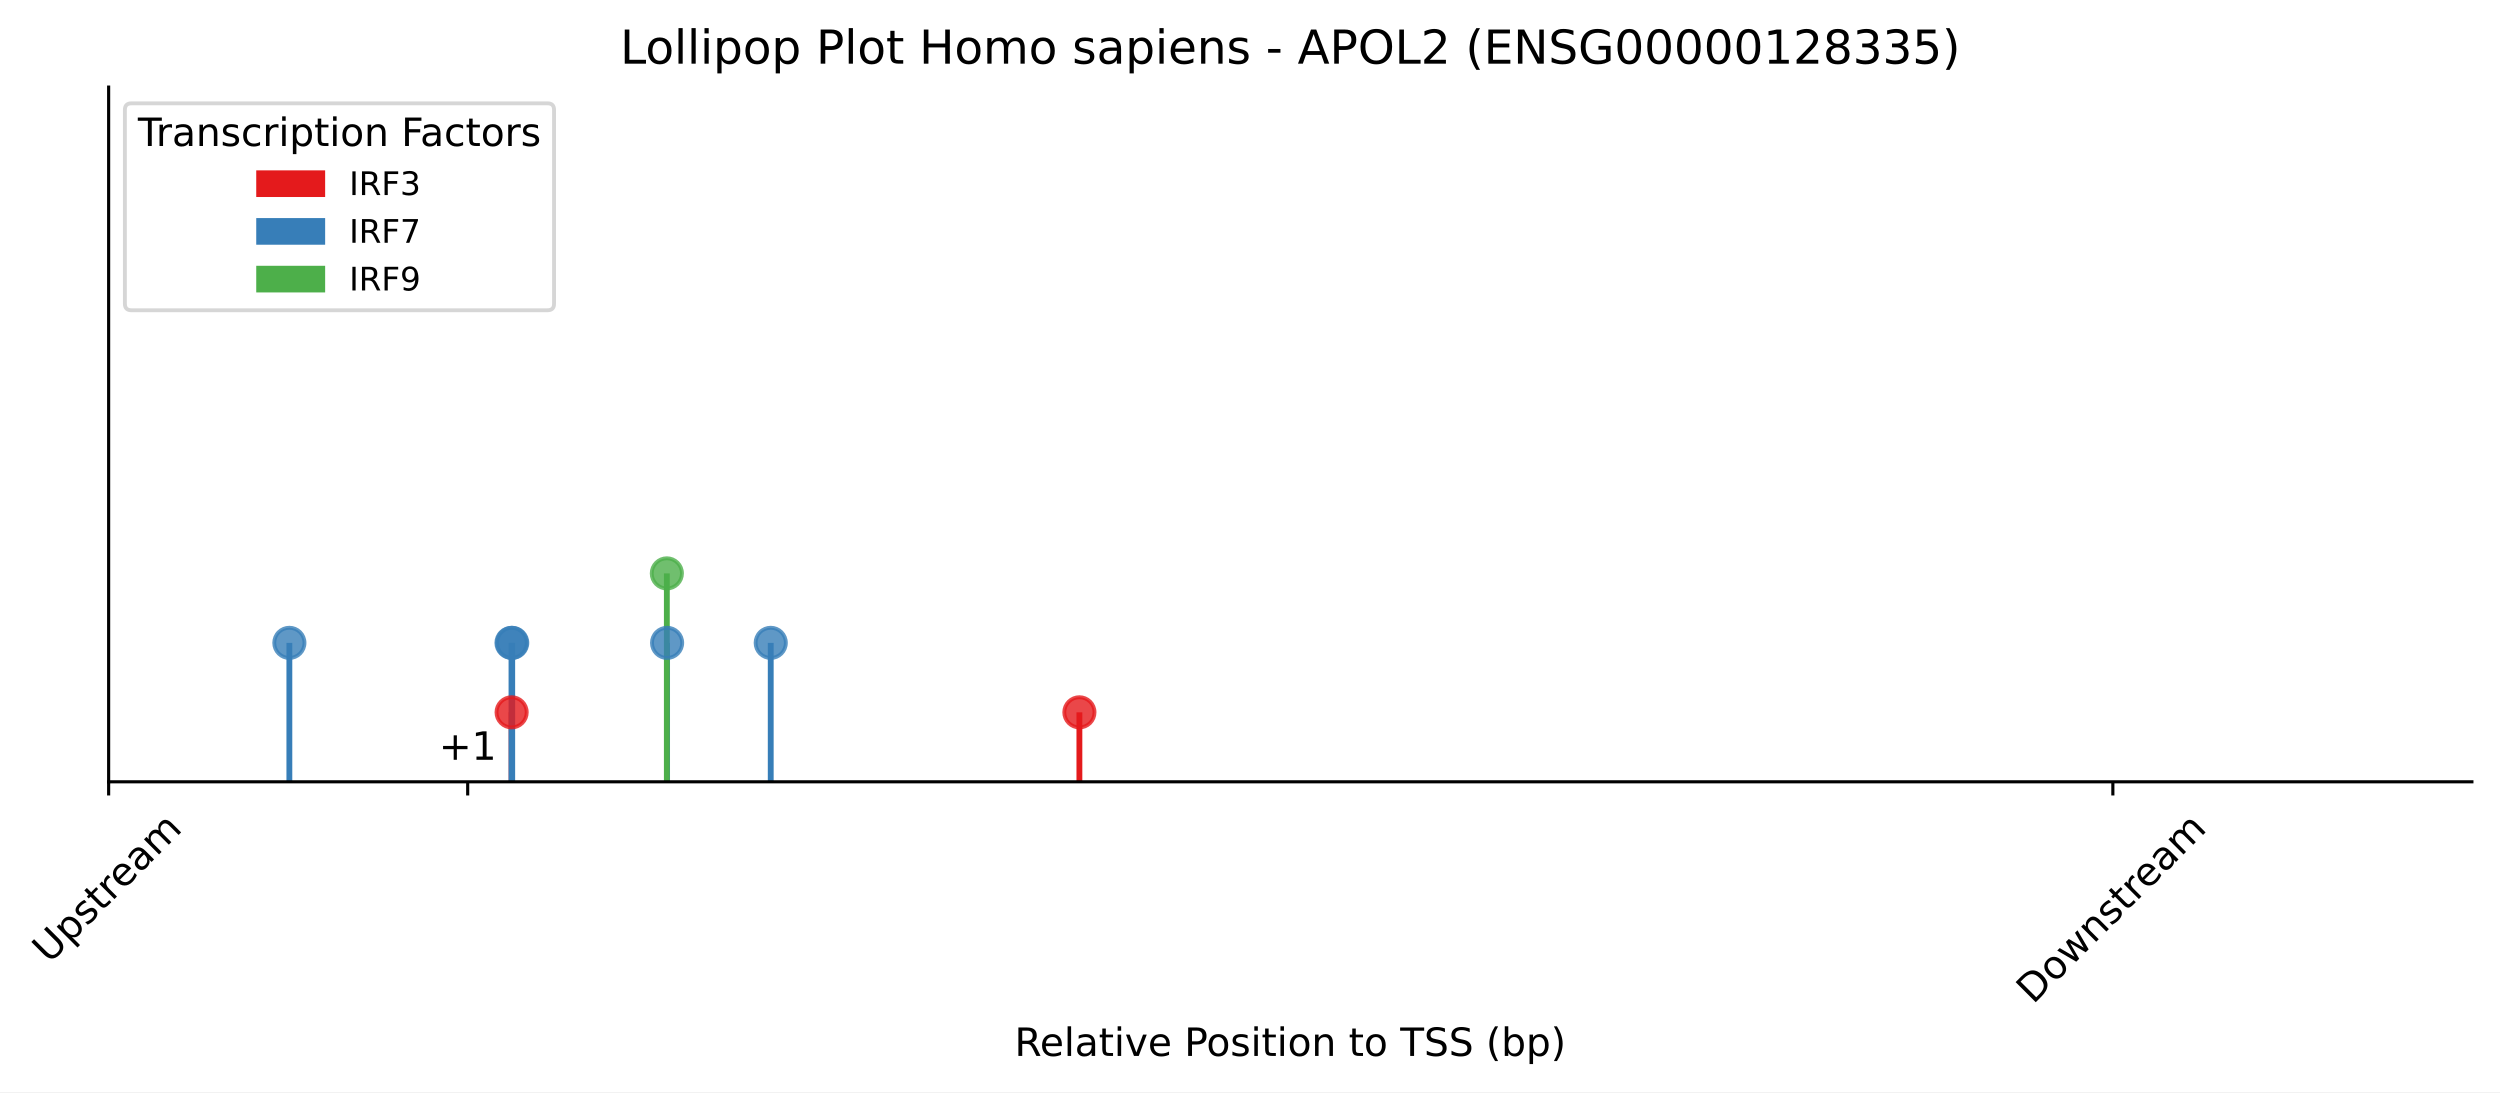
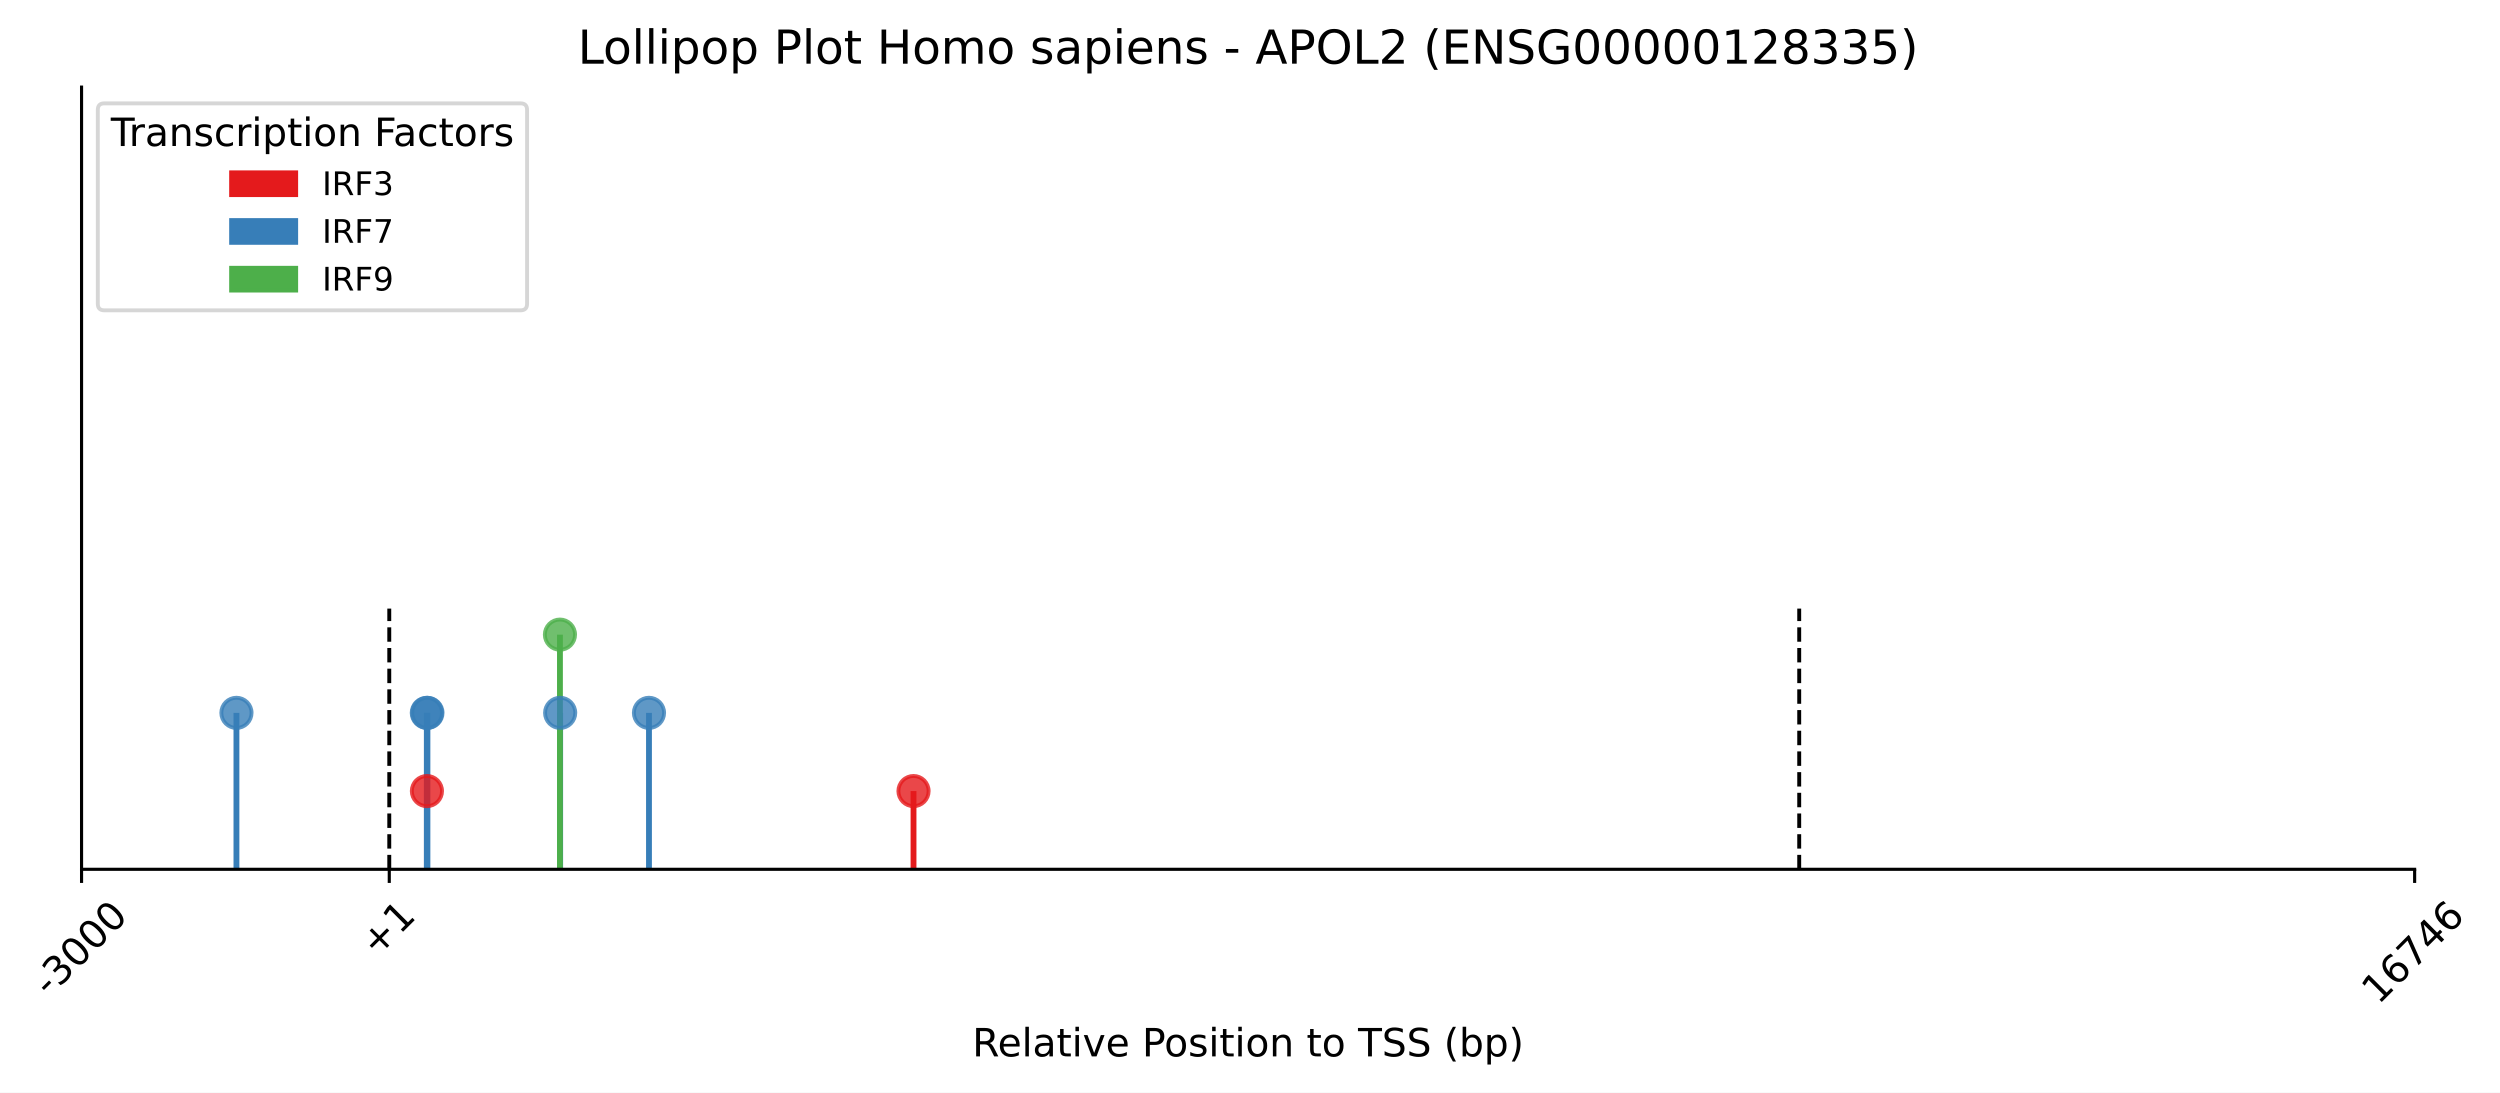
- <svg xmlns="http://www.w3.org/2000/svg" xmlns:xlink="http://www.w3.org/1999/xlink" width="640.663pt" height="279.88pt" viewBox="0 0 640.663 279.88" version="1.1">
+ <svg xmlns="http://www.w3.org/2000/svg" xmlns:xlink="http://www.w3.org/1999/xlink" width="640.511pt" height="279.934pt" viewBox="0 0 640.511 279.934" version="1.1">
  <defs>
    <style type="text/css">*{stroke-linejoin: round; stroke-linecap: butt}</style>
  </defs>
  <g id="figure_1">
    <g id="patch_1">
-       <path d="M 0 279.88  L 640.663 279.88  L 640.663 0  L 0 0  z " style="fill: #ffffff" />
+       <path d="M -0 279.934  L 640.511 279.934  L 640.511 0  L -0 0  z " style="fill: #ffffff" />
    </g>
    <g id="axes_1">
      <g id="patch_2">
-         <path d="M 27.841 200.348  L 633.463 200.348  L 633.463 22.318  L 27.841 22.318  z " style="fill: #ffffff" />
+         <path d="M 20.895 222.718  L 618.641 222.718  L 618.641 22.318  L 20.895 22.318  z " style="fill: #ffffff" />
      </g>
      <g id="matplotlib.axis_1">
        <g id="xtick_1">
          <g id="line2d_1">
            <defs>
-               <path id="m25a8a52f3d" d="M 0 0  L 0 3.5  " style="stroke: #000000; stroke-width: 0.8" />
+               <path id="me99ca465fa" d="M 0 0  L 0 3.5  " style="stroke: #000000; stroke-width: 0.8" />
            </defs>
            <g>
-               <use xlink:href="#m25a8a52f3d" x="27.841" y="200.348" style="stroke: #000000; stroke-width: 0.8" />
+               <use xlink:href="#me99ca465fa" x="20.895" y="222.718" style="stroke: #000000; stroke-width: 0.8" />
            </g>
          </g>
          <g id="text_1">
-             <g transform="translate(12.57291 247.1605) rotate(-45) scale(0.1 -0.1)">
+             <g transform="translate(12.57291 255.6374) rotate(-45) scale(0.1 -0.1)">
              <defs>
-                 <path id="DejaVuSans-55" d="M 556 4666  L 1191 4666  L 1191 1831  Q 1191 1081 1462 751  Q 1734 422 2344 422  Q 2950 422 3222 751  Q 3494 1081 3494 1831  L 3494 4666  L 4128 4666  L 4128 1753  Q 4128 841 3676 375  Q 3225 -91 2344 -91  Q 1459 -91 1007 375  Q 556 841 556 1753  L 556 4666  z " transform="scale(0.015625)" />
-                 <path id="DejaVuSans-70" d="M 1159 525  L 1159 -1331  L 581 -1331  L 581 3500  L 1159 3500  L 1159 2969  Q 1341 3281 1617 3432  Q 1894 3584 2278 3584  Q 2916 3584 3314 3078  Q 3713 2572 3713 1747  Q 3713 922 3314 415  Q 2916 -91 2278 -91  Q 1894 -91 1617 61  Q 1341 213 1159 525  z M 3116 1747  Q 3116 2381 2855 2742  Q 2594 3103 2138 3103  Q 1681 3103 1420 2742  Q 1159 2381 1159 1747  Q 1159 1113 1420 752  Q 1681 391 2138 391  Q 2594 391 2855 752  Q 3116 1113 3116 1747  z " transform="scale(0.015625)" />
-                 <path id="DejaVuSans-73" d="M 2834 3397  L 2834 2853  Q 2591 2978 2328 3040  Q 2066 3103 1784 3103  Q 1356 3103 1142 2972  Q 928 2841 928 2578  Q 928 2378 1081 2264  Q 1234 2150 1697 2047  L 1894 2003  Q 2506 1872 2764 1633  Q 3022 1394 3022 966  Q 3022 478 2636 193  Q 2250 -91 1575 -91  Q 1294 -91 989 -36  Q 684 19 347 128  L 347 722  Q 666 556 975 473  Q 1284 391 1588 391  Q 1994 391 2212 530  Q 2431 669 2431 922  Q 2431 1156 2273 1281  Q 2116 1406 1581 1522  L 1381 1569  Q 847 1681 609 1914  Q 372 2147 372 2553  Q 372 3047 722 3315  Q 1072 3584 1716 3584  Q 2034 3584 2315 3537  Q 2597 3491 2834 3397  z " transform="scale(0.015625)" />
-                 <path id="DejaVuSans-74" d="M 1172 4494  L 1172 3500  L 2356 3500  L 2356 3053  L 1172 3053  L 1172 1153  Q 1172 725 1289 603  Q 1406 481 1766 481  L 2356 481  L 2356 0  L 1766 0  Q 1100 0 847 248  Q 594 497 594 1153  L 594 3053  L 172 3053  L 172 3500  L 594 3500  L 594 4494  L 1172 4494  z " transform="scale(0.015625)" />
-                 <path id="DejaVuSans-72" d="M 2631 2963  Q 2534 3019 2420 3045  Q 2306 3072 2169 3072  Q 1681 3072 1420 2755  Q 1159 2438 1159 1844  L 1159 0  L 581 0  L 581 3500  L 1159 3500  L 1159 2956  Q 1341 3275 1631 3429  Q 1922 3584 2338 3584  Q 2397 3584 2469 3576  Q 2541 3569 2628 3553  L 2631 2963  z " transform="scale(0.015625)" />
-                 <path id="DejaVuSans-65" d="M 3597 1894  L 3597 1613  L 953 1613  Q 991 1019 1311 708  Q 1631 397 2203 397  Q 2534 397 2845 478  Q 3156 559 3463 722  L 3463 178  Q 3153 47 2828 -22  Q 2503 -91 2169 -91  Q 1331 -91 842 396  Q 353 884 353 1716  Q 353 2575 817 3079  Q 1281 3584 2069 3584  Q 2775 3584 3186 3129  Q 3597 2675 3597 1894  z M 3022 2063  Q 3016 2534 2758 2815  Q 2500 3097 2075 3097  Q 1594 3097 1305 2825  Q 1016 2553 972 2059  L 3022 2063  z " transform="scale(0.015625)" />
-                 <path id="DejaVuSans-61" d="M 2194 1759  Q 1497 1759 1228 1600  Q 959 1441 959 1056  Q 959 750 1161 570  Q 1363 391 1709 391  Q 2188 391 2477 730  Q 2766 1069 2766 1631  L 2766 1759  L 2194 1759  z M 3341 1997  L 3341 0  L 2766 0  L 2766 531  Q 2569 213 2275 61  Q 1981 -91 1556 -91  Q 1019 -91 701 211  Q 384 513 384 1019  Q 384 1609 779 1909  Q 1175 2209 1959 2209  L 2766 2209  L 2766 2266  Q 2766 2663 2505 2880  Q 2244 3097 1772 3097  Q 1472 3097 1187 3025  Q 903 2953 641 2809  L 641 3341  Q 956 3463 1253 3523  Q 1550 3584 1831 3584  Q 2591 3584 2966 3190  Q 3341 2797 3341 1997  z " transform="scale(0.015625)" />
-                 <path id="DejaVuSans-6d" d="M 3328 2828  Q 3544 3216 3844 3400  Q 4144 3584 4550 3584  Q 5097 3584 5394 3201  Q 5691 2819 5691 2113  L 5691 0  L 5113 0  L 5113 2094  Q 5113 2597 4934 2840  Q 4756 3084 4391 3084  Q 3944 3084 3684 2787  Q 3425 2491 3425 1978  L 3425 0  L 2847 0  L 2847 2094  Q 2847 2600 2669 2842  Q 2491 3084 2119 3084  Q 1678 3084 1418 2786  Q 1159 2488 1159 1978  L 1159 0  L 581 0  L 581 3500  L 1159 3500  L 1159 2956  Q 1356 3278 1631 3431  Q 1906 3584 2284 3584  Q 2666 3584 2933 3390  Q 3200 3197 3328 2828  z " transform="scale(0.015625)" />
+                 <path id="DejaVuSans-2d" d="M 313 2009  L 1997 2009  L 1997 1497  L 313 1497  L 313 2009  z " transform="scale(0.015625)" />
+                 <path id="DejaVuSans-33" d="M 2597 2516  Q 3050 2419 3304 2112  Q 3559 1806 3559 1356  Q 3559 666 3084 287  Q 2609 -91 1734 -91  Q 1441 -91 1130 -33  Q 819 25 488 141  L 488 750  Q 750 597 1062 519  Q 1375 441 1716 441  Q 2309 441 2620 675  Q 2931 909 2931 1356  Q 2931 1769 2642 2001  Q 2353 2234 1838 2234  L 1294 2234  L 1294 2753  L 1863 2753  Q 2328 2753 2575 2939  Q 2822 3125 2822 3475  Q 2822 3834 2567 4026  Q 2313 4219 1838 4219  Q 1578 4219 1281 4162  Q 984 4106 628 3988  L 628 4550  Q 988 4650 1302 4700  Q 1616 4750 1894 4750  Q 2613 4750 3031 4423  Q 3450 4097 3450 3541  Q 3450 3153 3228 2886  Q 3006 2619 2597 2516  z " transform="scale(0.015625)" />
+                 <path id="DejaVuSans-30" d="M 2034 4250  Q 1547 4250 1301 3770  Q 1056 3291 1056 2328  Q 1056 1369 1301 889  Q 1547 409 2034 409  Q 2525 409 2770 889  Q 3016 1369 3016 2328  Q 3016 3291 2770 3770  Q 2525 4250 2034 4250  z M 2034 4750  Q 2819 4750 3233 4129  Q 3647 3509 3647 2328  Q 3647 1150 3233 529  Q 2819 -91 2034 -91  Q 1250 -91 836 529  Q 422 1150 422 2328  Q 422 3509 836 4129  Q 1250 4750 2034 4750  z " transform="scale(0.015625)" />
              </defs>
-               <use xlink:href="#DejaVuSans-55" />
-               <use xlink:href="#DejaVuSans-70" x="73.193" />
-               <use xlink:href="#DejaVuSans-73" x="136.67" />
-               <use xlink:href="#DejaVuSans-74" x="188.77" />
-               <use xlink:href="#DejaVuSans-72" x="227.979" />
-               <use xlink:href="#DejaVuSans-65" x="266.842" />
-               <use xlink:href="#DejaVuSans-61" x="328.365" />
-               <use xlink:href="#DejaVuSans-6d" x="389.645" />
+               <use xlink:href="#DejaVuSans-2d" />
+               <use xlink:href="#DejaVuSans-33" x="36.084" />
+               <use xlink:href="#DejaVuSans-30" x="99.707" />
+               <use xlink:href="#DejaVuSans-30" x="163.33" />
+               <use xlink:href="#DejaVuSans-30" x="226.953" />
            </g>
          </g>
        </g>
        <g id="xtick_2">
          <g id="line2d_2">
            <g>
-               <use xlink:href="#m25a8a52f3d" x="119.853" y="200.348" style="stroke: #000000; stroke-width: 0.8" />
+               <use xlink:href="#me99ca465fa" x="99.733" y="222.718" style="stroke: #000000; stroke-width: 0.8" />
+             </g>
+           </g>
+           <g id="text_2">
+             <g transform="translate(96.47179 245.5147) rotate(-45) scale(0.1 -0.1)">
+               <defs>
+                 <path id="DejaVuSans-2b" d="M 2944 4013  L 2944 2272  L 4684 2272  L 4684 1741  L 2944 1741  L 2944 0  L 2419 0  L 2419 1741  L 678 1741  L 678 2272  L 2419 2272  L 2419 4013  L 2944 4013  z " transform="scale(0.015625)" />
+                 <path id="DejaVuSans-31" d="M 794 531  L 1825 531  L 1825 4091  L 703 3866  L 703 4441  L 1819 4666  L 2450 4666  L 2450 531  L 3481 531  L 3481 0  L 794 0  L 794 531  z " transform="scale(0.015625)" />
+               </defs>
+               <use xlink:href="#DejaVuSans-2b" />
+               <use xlink:href="#DejaVuSans-31" x="83.789" />
            </g>
          </g>
        </g>
        <g id="xtick_3">
          <g id="line2d_3">
            <g>
-               <use xlink:href="#m25a8a52f3d" x="541.451" y="200.348" style="stroke: #000000; stroke-width: 0.8" />
-             </g>
-           </g>
-           <g id="text_2">
-             <g transform="translate(520.9971 257.5318) rotate(-45) scale(0.1 -0.1)">
+               <use xlink:href="#me99ca465fa" x="618.641" y="222.718" style="stroke: #000000; stroke-width: 0.8" />
+             </g>
+           </g>
+           <g id="text_3">
+             <g transform="translate(609.3452 257.5853) rotate(-45) scale(0.1 -0.1)">
              <defs>
-                 <path id="DejaVuSans-44" d="M 1259 4147  L 1259 519  L 2022 519  Q 2988 519 3436 956  Q 3884 1394 3884 2338  Q 3884 3275 3436 3711  Q 2988 4147 2022 4147  L 1259 4147  z M 628 4666  L 1925 4666  Q 3281 4666 3915 4102  Q 4550 3538 4550 2338  Q 4550 1131 3912 565  Q 3275 0 1925 0  L 628 0  L 628 4666  z " transform="scale(0.015625)" />
-                 <path id="DejaVuSans-6f" d="M 1959 3097  Q 1497 3097 1228 2736  Q 959 2375 959 1747  Q 959 1119 1226 758  Q 1494 397 1959 397  Q 2419 397 2687 759  Q 2956 1122 2956 1747  Q 2956 2369 2687 2733  Q 2419 3097 1959 3097  z M 1959 3584  Q 2709 3584 3137 3096  Q 3566 2609 3566 1747  Q 3566 888 3137 398  Q 2709 -91 1959 -91  Q 1206 -91 779 398  Q 353 888 353 1747  Q 353 2609 779 3096  Q 1206 3584 1959 3584  z " transform="scale(0.015625)" />
-                 <path id="DejaVuSans-77" d="M 269 3500  L 844 3500  L 1563 769  L 2278 3500  L 2956 3500  L 3675 769  L 4391 3500  L 4966 3500  L 4050 0  L 3372 0  L 2619 2869  L 1863 0  L 1184 0  L 269 3500  z " transform="scale(0.015625)" />
-                 <path id="DejaVuSans-6e" d="M 3513 2113  L 3513 0  L 2938 0  L 2938 2094  Q 2938 2591 2744 2837  Q 2550 3084 2163 3084  Q 1697 3084 1428 2787  Q 1159 2491 1159 1978  L 1159 0  L 581 0  L 581 3500  L 1159 3500  L 1159 2956  Q 1366 3272 1645 3428  Q 1925 3584 2291 3584  Q 2894 3584 3203 3211  Q 3513 2838 3513 2113  z " transform="scale(0.015625)" />
+                 <path id="DejaVuSans-36" d="M 2113 2584  Q 1688 2584 1439 2293  Q 1191 2003 1191 1497  Q 1191 994 1439 701  Q 1688 409 2113 409  Q 2538 409 2786 701  Q 3034 994 3034 1497  Q 3034 2003 2786 2293  Q 2538 2584 2113 2584  z M 3366 4563  L 3366 3988  Q 3128 4100 2886 4159  Q 2644 4219 2406 4219  Q 1781 4219 1451 3797  Q 1122 3375 1075 2522  Q 1259 2794 1537 2939  Q 1816 3084 2150 3084  Q 2853 3084 3261 2657  Q 3669 2231 3669 1497  Q 3669 778 3244 343  Q 2819 -91 2113 -91  Q 1303 -91 875 529  Q 447 1150 447 2328  Q 447 3434 972 4092  Q 1497 4750 2381 4750  Q 2619 4750 2861 4703  Q 3103 4656 3366 4563  z " transform="scale(0.015625)" />
+                 <path id="DejaVuSans-37" d="M 525 4666  L 3525 4666  L 3525 4397  L 1831 0  L 1172 0  L 2766 4134  L 525 4134  L 525 4666  z " transform="scale(0.015625)" />
+                 <path id="DejaVuSans-34" d="M 2419 4116  L 825 1625  L 2419 1625  L 2419 4116  z M 2253 4666  L 3047 4666  L 3047 1625  L 3713 1625  L 3713 1100  L 3047 1100  L 3047 0  L 2419 0  L 2419 1100  L 313 1100  L 313 1709  L 2253 4666  z " transform="scale(0.015625)" />
              </defs>
-               <use xlink:href="#DejaVuSans-44" />
-               <use xlink:href="#DejaVuSans-6f" x="77.002" />
-               <use xlink:href="#DejaVuSans-77" x="138.184" />
-               <use xlink:href="#DejaVuSans-6e" x="219.971" />
-               <use xlink:href="#DejaVuSans-73" x="283.35" />
-               <use xlink:href="#DejaVuSans-74" x="335.449" />
-               <use xlink:href="#DejaVuSans-72" x="374.658" />
-               <use xlink:href="#DejaVuSans-65" x="413.521" />
-               <use xlink:href="#DejaVuSans-61" x="475.045" />
-               <use xlink:href="#DejaVuSans-6d" x="536.324" />
-             </g>
-           </g>
-         </g>
-         <g id="text_3">
-           <g transform="translate(259.996 270.6008) scale(0.1 -0.1)">
+               <use xlink:href="#DejaVuSans-31" />
+               <use xlink:href="#DejaVuSans-36" x="63.623" />
+               <use xlink:href="#DejaVuSans-37" x="127.246" />
+               <use xlink:href="#DejaVuSans-34" x="190.869" />
+               <use xlink:href="#DejaVuSans-36" x="254.492" />
+             </g>
+           </g>
+         </g>
+         <g id="text_4">
+           <g transform="translate(249.1121 270.6543) scale(0.1 -0.1)">
            <defs>
              <path id="DejaVuSans-52" d="M 2841 2188  Q 3044 2119 3236 1894  Q 3428 1669 3622 1275  L 4263 0  L 3584 0  L 2988 1197  Q 2756 1666 2539 1819  Q 2322 1972 1947 1972  L 1259 1972  L 1259 0  L 628 0  L 628 4666  L 2053 4666  Q 2853 4666 3247 4331  Q 3641 3997 3641 3322  Q 3641 2881 3436 2590  Q 3231 2300 2841 2188  z M 1259 4147  L 1259 2491  L 2053 2491  Q 2509 2491 2742 2702  Q 2975 2913 2975 3322  Q 2975 3731 2742 3939  Q 2509 4147 2053 4147  L 1259 4147  z " transform="scale(0.015625)" />
+               <path id="DejaVuSans-65" d="M 3597 1894  L 3597 1613  L 953 1613  Q 991 1019 1311 708  Q 1631 397 2203 397  Q 2534 397 2845 478  Q 3156 559 3463 722  L 3463 178  Q 3153 47 2828 -22  Q 2503 -91 2169 -91  Q 1331 -91 842 396  Q 353 884 353 1716  Q 353 2575 817 3079  Q 1281 3584 2069 3584  Q 2775 3584 3186 3129  Q 3597 2675 3597 1894  z M 3022 2063  Q 3016 2534 2758 2815  Q 2500 3097 2075 3097  Q 1594 3097 1305 2825  Q 1016 2553 972 2059  L 3022 2063  z " transform="scale(0.015625)" />
              <path id="DejaVuSans-6c" d="M 603 4863  L 1178 4863  L 1178 0  L 603 0  L 603 4863  z " transform="scale(0.015625)" />
+               <path id="DejaVuSans-61" d="M 2194 1759  Q 1497 1759 1228 1600  Q 959 1441 959 1056  Q 959 750 1161 570  Q 1363 391 1709 391  Q 2188 391 2477 730  Q 2766 1069 2766 1631  L 2766 1759  L 2194 1759  z M 3341 1997  L 3341 0  L 2766 0  L 2766 531  Q 2569 213 2275 61  Q 1981 -91 1556 -91  Q 1019 -91 701 211  Q 384 513 384 1019  Q 384 1609 779 1909  Q 1175 2209 1959 2209  L 2766 2209  L 2766 2266  Q 2766 2663 2505 2880  Q 2244 3097 1772 3097  Q 1472 3097 1187 3025  Q 903 2953 641 2809  L 641 3341  Q 956 3463 1253 3523  Q 1550 3584 1831 3584  Q 2591 3584 2966 3190  Q 3341 2797 3341 1997  z " transform="scale(0.015625)" />
+               <path id="DejaVuSans-74" d="M 1172 4494  L 1172 3500  L 2356 3500  L 2356 3053  L 1172 3053  L 1172 1153  Q 1172 725 1289 603  Q 1406 481 1766 481  L 2356 481  L 2356 0  L 1766 0  Q 1100 0 847 248  Q 594 497 594 1153  L 594 3053  L 172 3053  L 172 3500  L 594 3500  L 594 4494  L 1172 4494  z " transform="scale(0.015625)" />
              <path id="DejaVuSans-69" d="M 603 3500  L 1178 3500  L 1178 0  L 603 0  L 603 3500  z M 603 4863  L 1178 4863  L 1178 4134  L 603 4134  L 603 4863  z " transform="scale(0.015625)" />
              <path id="DejaVuSans-76" d="M 191 3500  L 800 3500  L 1894 563  L 2988 3500  L 3597 3500  L 2284 0  L 1503 0  L 191 3500  z " transform="scale(0.015625)" />
              <path id="DejaVuSans-20" transform="scale(0.015625)" />
              <path id="DejaVuSans-50" d="M 1259 4147  L 1259 2394  L 2053 2394  Q 2494 2394 2734 2622  Q 2975 2850 2975 3272  Q 2975 3691 2734 3919  Q 2494 4147 2053 4147  L 1259 4147  z M 628 4666  L 2053 4666  Q 2838 4666 3239 4311  Q 3641 3956 3641 3272  Q 3641 2581 3239 2228  Q 2838 1875 2053 1875  L 1259 1875  L 1259 0  L 628 0  L 628 4666  z " transform="scale(0.015625)" />
+               <path id="DejaVuSans-6f" d="M 1959 3097  Q 1497 3097 1228 2736  Q 959 2375 959 1747  Q 959 1119 1226 758  Q 1494 397 1959 397  Q 2419 397 2687 759  Q 2956 1122 2956 1747  Q 2956 2369 2687 2733  Q 2419 3097 1959 3097  z M 1959 3584  Q 2709 3584 3137 3096  Q 3566 2609 3566 1747  Q 3566 888 3137 398  Q 2709 -91 1959 -91  Q 1206 -91 779 398  Q 353 888 353 1747  Q 353 2609 779 3096  Q 1206 3584 1959 3584  z " transform="scale(0.015625)" />
+               <path id="DejaVuSans-73" d="M 2834 3397  L 2834 2853  Q 2591 2978 2328 3040  Q 2066 3103 1784 3103  Q 1356 3103 1142 2972  Q 928 2841 928 2578  Q 928 2378 1081 2264  Q 1234 2150 1697 2047  L 1894 2003  Q 2506 1872 2764 1633  Q 3022 1394 3022 966  Q 3022 478 2636 193  Q 2250 -91 1575 -91  Q 1294 -91 989 -36  Q 684 19 347 128  L 347 722  Q 666 556 975 473  Q 1284 391 1588 391  Q 1994 391 2212 530  Q 2431 669 2431 922  Q 2431 1156 2273 1281  Q 2116 1406 1581 1522  L 1381 1569  Q 847 1681 609 1914  Q 372 2147 372 2553  Q 372 3047 722 3315  Q 1072 3584 1716 3584  Q 2034 3584 2315 3537  Q 2597 3491 2834 3397  z " transform="scale(0.015625)" />
+               <path id="DejaVuSans-6e" d="M 3513 2113  L 3513 0  L 2938 0  L 2938 2094  Q 2938 2591 2744 2837  Q 2550 3084 2163 3084  Q 1697 3084 1428 2787  Q 1159 2491 1159 1978  L 1159 0  L 581 0  L 581 3500  L 1159 3500  L 1159 2956  Q 1366 3272 1645 3428  Q 1925 3584 2291 3584  Q 2894 3584 3203 3211  Q 3513 2838 3513 2113  z " transform="scale(0.015625)" />
              <path id="DejaVuSans-54" d="M -19 4666  L 3928 4666  L 3928 4134  L 2272 4134  L 2272 0  L 1638 0  L 1638 4134  L -19 4134  L -19 4666  z " transform="scale(0.015625)" />
              <path id="DejaVuSans-53" d="M 3425 4513  L 3425 3897  Q 3066 4069 2747 4153  Q 2428 4238 2131 4238  Q 1616 4238 1336 4038  Q 1056 3838 1056 3469  Q 1056 3159 1242 3001  Q 1428 2844 1947 2747  L 2328 2669  Q 3034 2534 3370 2195  Q 3706 1856 3706 1288  Q 3706 609 3251 259  Q 2797 -91 1919 -91  Q 1588 -91 1214 -16  Q 841 59 441 206  L 441 856  Q 825 641 1194 531  Q 1563 422 1919 422  Q 2459 422 2753 634  Q 3047 847 3047 1241  Q 3047 1584 2836 1778  Q 2625 1972 2144 2069  L 1759 2144  Q 1053 2284 737 2584  Q 422 2884 422 3419  Q 422 4038 858 4394  Q 1294 4750 2059 4750  Q 2388 4750 2728 4690  Q 3069 4631 3425 4513  z " transform="scale(0.015625)" />
              <path id="DejaVuSans-28" d="M 1984 4856  Q 1566 4138 1362 3434  Q 1159 2731 1159 2009  Q 1159 1288 1364 580  Q 1569 -128 1984 -844  L 1484 -844  Q 1016 -109 783 600  Q 550 1309 550 2009  Q 550 2706 781 3412  Q 1013 4119 1484 4856  L 1984 4856  z " transform="scale(0.015625)" />
              <path id="DejaVuSans-62" d="M 3116 1747  Q 3116 2381 2855 2742  Q 2594 3103 2138 3103  Q 1681 3103 1420 2742  Q 1159 2381 1159 1747  Q 1159 1113 1420 752  Q 1681 391 2138 391  Q 2594 391 2855 752  Q 3116 1113 3116 1747  z M 1159 2969  Q 1341 3281 1617 3432  Q 1894 3584 2278 3584  Q 2916 3584 3314 3078  Q 3713 2572 3713 1747  Q 3713 922 3314 415  Q 2916 -91 2278 -91  Q 1894 -91 1617 61  Q 1341 213 1159 525  L 1159 0  L 581 0  L 581 4863  L 1159 4863  L 1159 2969  z " transform="scale(0.015625)" />
+               <path id="DejaVuSans-70" d="M 1159 525  L 1159 -1331  L 581 -1331  L 581 3500  L 1159 3500  L 1159 2969  Q 1341 3281 1617 3432  Q 1894 3584 2278 3584  Q 2916 3584 3314 3078  Q 3713 2572 3713 1747  Q 3713 922 3314 415  Q 2916 -91 2278 -91  Q 1894 -91 1617 61  Q 1341 213 1159 525  z M 3116 1747  Q 3116 2381 2855 2742  Q 2594 3103 2138 3103  Q 1681 3103 1420 2742  Q 1159 2381 1159 1747  Q 1159 1113 1420 752  Q 1681 391 2138 391  Q 2594 391 2855 752  Q 3116 1113 3116 1747  z " transform="scale(0.015625)" />
              <path id="DejaVuSans-29" d="M 513 4856  L 1013 4856  Q 1481 4119 1714 3412  Q 1947 2706 1947 2009  Q 1947 1309 1714 600  Q 1481 -109 1013 -844  L 513 -844  Q 928 -128 1133 580  Q 1338 1288 1338 2009  Q 1338 2731 1133 3434  Q 928 4138 513 4856  z " transform="scale(0.015625)" />
            </defs>
            <use xlink:href="#DejaVuSans-52" />
            <use xlink:href="#DejaVuSans-65" x="64.982" />
            <use xlink:href="#DejaVuSans-6c" x="126.506" />
            <use xlink:href="#DejaVuSans-61" x="154.289" />
            <use xlink:href="#DejaVuSans-74" x="215.568" />
            <use xlink:href="#DejaVuSans-69" x="254.777" />
            <use xlink:href="#DejaVuSans-76" x="282.561" />
            <use xlink:href="#DejaVuSans-65" x="341.74" />
            <use xlink:href="#DejaVuSans-20" x="403.264" />
            <use xlink:href="#DejaVuSans-50" x="435.051" />
            <use xlink:href="#DejaVuSans-6f" x="491.729" />
            <use xlink:href="#DejaVuSans-73" x="552.91" />
            <use xlink:href="#DejaVuSans-69" x="605.01" />
            <use xlink:href="#DejaVuSans-74" x="632.793" />
            <use xlink:href="#DejaVuSans-69" x="672.002" />
            <use xlink:href="#DejaVuSans-6f" x="699.785" />
            <use xlink:href="#DejaVuSans-6e" x="760.967" />
            <use xlink:href="#DejaVuSans-20" x="824.346" />
            <use xlink:href="#DejaVuSans-74" x="856.133" />
            <use xlink:href="#DejaVuSans-6f" x="895.342" />
            <use xlink:href="#DejaVuSans-20" x="956.523" />
            <use xlink:href="#DejaVuSans-54" x="988.311" />
            <use xlink:href="#DejaVuSans-53" x="1049.395" />
            <use xlink:href="#DejaVuSans-53" x="1112.871" />
            <use xlink:href="#DejaVuSans-20" x="1176.348" />
            <use xlink:href="#DejaVuSans-28" x="1208.135" />
            <use xlink:href="#DejaVuSans-62" x="1247.148" />
            <use xlink:href="#DejaVuSans-70" x="1310.625" />
            <use xlink:href="#DejaVuSans-29" x="1374.102" />
          </g>
        </g>
      </g>
      <g id="matplotlib.axis_2" />
      <g id="LineCollection_1">
-         <path d="M 131.109 200.348  L 131.109 182.545  " clip-path="url(#p11068e028d)" style="fill: none; stroke: #e41a1c; stroke-width: 1.5" />
+         <path d="M 109.377 222.718  L 109.377 202.678  " clip-path="url(#pa9bd363006)" style="fill: none; stroke: #e41a1c; stroke-width: 1.5" />
      </g>
      <g id="LineCollection_2">
-         <path d="M 276.611 200.348  L 276.611 182.545  " clip-path="url(#p11068e028d)" style="fill: none; stroke: #e41a1c; stroke-width: 1.5" />
+         <path d="M 234.046 222.718  L 234.046 202.678  " clip-path="url(#pa9bd363006)" style="fill: none; stroke: #e41a1c; stroke-width: 1.5" />
      </g>
      <g id="LineCollection_3">
-         <path d="M 74.154 200.348  L 74.154 164.742  " clip-path="url(#p11068e028d)" style="fill: none; stroke: #377eb8; stroke-width: 1.5" />
+         <path d="M 60.577 222.718  L 60.577 182.638  " clip-path="url(#pa9bd363006)" style="fill: none; stroke: #377eb8; stroke-width: 1.5" />
      </g>
      <g id="LineCollection_4">
-         <path d="M 170.95 200.348  L 170.95 164.742  " clip-path="url(#p11068e028d)" style="fill: none; stroke: #377eb8; stroke-width: 1.5" />
+         <path d="M 143.514 222.718  L 143.514 182.638  " clip-path="url(#pa9bd363006)" style="fill: none; stroke: #377eb8; stroke-width: 1.5" />
      </g>
      <g id="LineCollection_5">
-         <path d="M 197.511 200.348  L 197.511 164.742  " clip-path="url(#p11068e028d)" style="fill: none; stroke: #377eb8; stroke-width: 1.5" />
+         <path d="M 166.272 222.718  L 166.272 182.638  " clip-path="url(#pa9bd363006)" style="fill: none; stroke: #377eb8; stroke-width: 1.5" />
      </g>
      <g id="LineCollection_6">
-         <path d="M 131.079 200.348  L 131.079 164.742  " clip-path="url(#p11068e028d)" style="fill: none; stroke: #377eb8; stroke-width: 1.5" />
+         <path d="M 109.351 222.718  L 109.351 182.638  " clip-path="url(#pa9bd363006)" style="fill: none; stroke: #377eb8; stroke-width: 1.5" />
      </g>
      <g id="LineCollection_7">
-         <path d="M 131.263 200.348  L 131.263 164.742  " clip-path="url(#p11068e028d)" style="fill: none; stroke: #377eb8; stroke-width: 1.5" />
+         <path d="M 109.509 222.718  L 109.509 182.638  " clip-path="url(#pa9bd363006)" style="fill: none; stroke: #377eb8; stroke-width: 1.5" />
      </g>
      <g id="LineCollection_8">
-         <path d="M 170.889 200.348  L 170.889 146.939  " clip-path="url(#p11068e028d)" style="fill: none; stroke: #4daf4a; stroke-width: 1.5" />
+         <path d="M 143.461 222.718  L 143.461 162.598  " clip-path="url(#pa9bd363006)" style="fill: none; stroke: #4daf4a; stroke-width: 1.5" />
+       </g>
+       <g id="line2d_4">
+         <path d="M 99.733 222.718  L 99.733 155.918  " clip-path="url(#pa9bd363006)" style="fill: none; stroke-dasharray: 3.7,1.6; stroke-dashoffset: 0; stroke: #000000" />
+       </g>
+       <g id="line2d_5">
+         <path d="M 460.966 222.718  L 460.966 155.918  " clip-path="url(#pa9bd363006)" style="fill: none; stroke-dasharray: 3.7,1.6; stroke-dashoffset: 0; stroke: #000000" />
      </g>
      <g id="patch_3">
-         <path d="M 27.841 200.348  L 27.841 22.318  " style="fill: none; stroke: #000000; stroke-width: 0.8; stroke-linejoin: miter; stroke-linecap: square" />
+         <path d="M 20.895 222.718  L 20.895 22.318  " style="fill: none; stroke: #000000; stroke-width: 0.8; stroke-linejoin: miter; stroke-linecap: square" />
      </g>
      <g id="patch_4">
-         <path d="M 27.841 200.348  L 633.463 200.348  " style="fill: none; stroke: #000000; stroke-width: 0.8; stroke-linejoin: miter; stroke-linecap: square" />
+         <path d="M 20.895 222.718  L 618.641 222.718  " style="fill: none; stroke: #000000; stroke-width: 0.8; stroke-linejoin: miter; stroke-linecap: square" />
      </g>
      <g id="PathCollection_1">
        <defs>
-           <path id="C0_0_2958fa871b" d="M 0 3.873  C 1.027 3.873 2.012 3.465 2.739 2.739  C 3.465 2.012 3.873 1.027 3.873 -0  C 3.873 -1.027 3.465 -2.012 2.739 -2.739  C 2.012 -3.465 1.027 -3.873 0 -3.873  C -1.027 -3.873 -2.012 -3.465 -2.739 -2.739  C -3.465 -2.012 -3.873 -1.027 -3.873 0  C -3.873 1.027 -3.465 2.012 -2.739 2.739  C -2.012 3.465 -1.027 3.873 0 3.873  z " />
+           <path id="C0_0_5e4f5d99b1" d="M 0 3.873  C 1.027 3.873 2.012 3.465 2.739 2.739  C 3.465 2.012 3.873 1.027 3.873 -0  C 3.873 -1.027 3.465 -2.012 2.739 -2.739  C 2.012 -3.465 1.027 -3.873 0 -3.873  C -1.027 -3.873 -2.012 -3.465 -2.739 -2.739  C -3.465 -2.012 -3.873 -1.027 -3.873 0  C -3.873 1.027 -3.465 2.012 -2.739 2.739  C -2.012 3.465 -1.027 3.873 0 3.873  z " />
        </defs>
-         <g clip-path="url(#p11068e028d)">
-           <use xlink:href="#C0_0_2958fa871b" x="131.109" y="182.545" style="fill: #e41a1c; fill-opacity: 0.8; stroke: #e41a1c; stroke-opacity: 0.8" />
-         </g>
-         <g clip-path="url(#p11068e028d)">
-           <use xlink:href="#C0_0_2958fa871b" x="276.611" y="182.545" style="fill: #e41a1c; fill-opacity: 0.8; stroke: #e41a1c; stroke-opacity: 0.8" />
-         </g>
-         <g clip-path="url(#p11068e028d)">
-           <use xlink:href="#C0_0_2958fa871b" x="74.154" y="164.742" style="fill: #377eb8; fill-opacity: 0.8; stroke: #377eb8; stroke-opacity: 0.8" />
-         </g>
-         <g clip-path="url(#p11068e028d)">
-           <use xlink:href="#C0_0_2958fa871b" x="170.95" y="164.742" style="fill: #377eb8; fill-opacity: 0.8; stroke: #377eb8; stroke-opacity: 0.8" />
-         </g>
-         <g clip-path="url(#p11068e028d)">
-           <use xlink:href="#C0_0_2958fa871b" x="197.511" y="164.742" style="fill: #377eb8; fill-opacity: 0.8; stroke: #377eb8; stroke-opacity: 0.8" />
-         </g>
-         <g clip-path="url(#p11068e028d)">
-           <use xlink:href="#C0_0_2958fa871b" x="131.079" y="164.742" style="fill: #377eb8; fill-opacity: 0.8; stroke: #377eb8; stroke-opacity: 0.8" />
-         </g>
-         <g clip-path="url(#p11068e028d)">
-           <use xlink:href="#C0_0_2958fa871b" x="131.263" y="164.742" style="fill: #377eb8; fill-opacity: 0.8; stroke: #377eb8; stroke-opacity: 0.8" />
-         </g>
-         <g clip-path="url(#p11068e028d)">
-           <use xlink:href="#C0_0_2958fa871b" x="170.889" y="146.939" style="fill: #4daf4a; fill-opacity: 0.8; stroke: #4daf4a; stroke-opacity: 0.8" />
-         </g>
-       </g>
-       <g id="text_4">
-         <g transform="translate(112.4821 194.7079) scale(0.1 -0.1)">
-           <defs>
-             <path id="DejaVuSans-2b" d="M 2944 4013  L 2944 2272  L 4684 2272  L 4684 1741  L 2944 1741  L 2944 0  L 2419 0  L 2419 1741  L 678 1741  L 678 2272  L 2419 2272  L 2419 4013  L 2944 4013  z " transform="scale(0.015625)" />
-             <path id="DejaVuSans-31" d="M 794 531  L 1825 531  L 1825 4091  L 703 3866  L 703 4441  L 1819 4666  L 2450 4666  L 2450 531  L 3481 531  L 3481 0  L 794 0  L 794 531  z " transform="scale(0.015625)" />
-           </defs>
-           <use xlink:href="#DejaVuSans-2b" />
-           <use xlink:href="#DejaVuSans-31" x="83.789" />
+         <g clip-path="url(#pa9bd363006)">
+           <use xlink:href="#C0_0_5e4f5d99b1" x="109.377" y="202.678" style="fill: #e41a1c; fill-opacity: 0.8; stroke: #e41a1c; stroke-opacity: 0.8" />
+         </g>
+         <g clip-path="url(#pa9bd363006)">
+           <use xlink:href="#C0_0_5e4f5d99b1" x="234.046" y="202.678" style="fill: #e41a1c; fill-opacity: 0.8; stroke: #e41a1c; stroke-opacity: 0.8" />
+         </g>
+         <g clip-path="url(#pa9bd363006)">
+           <use xlink:href="#C0_0_5e4f5d99b1" x="60.577" y="182.638" style="fill: #377eb8; fill-opacity: 0.8; stroke: #377eb8; stroke-opacity: 0.8" />
+         </g>
+         <g clip-path="url(#pa9bd363006)">
+           <use xlink:href="#C0_0_5e4f5d99b1" x="143.514" y="182.638" style="fill: #377eb8; fill-opacity: 0.8; stroke: #377eb8; stroke-opacity: 0.8" />
+         </g>
+         <g clip-path="url(#pa9bd363006)">
+           <use xlink:href="#C0_0_5e4f5d99b1" x="166.272" y="182.638" style="fill: #377eb8; fill-opacity: 0.8; stroke: #377eb8; stroke-opacity: 0.8" />
+         </g>
+         <g clip-path="url(#pa9bd363006)">
+           <use xlink:href="#C0_0_5e4f5d99b1" x="109.351" y="182.638" style="fill: #377eb8; fill-opacity: 0.8; stroke: #377eb8; stroke-opacity: 0.8" />
+         </g>
+         <g clip-path="url(#pa9bd363006)">
+           <use xlink:href="#C0_0_5e4f5d99b1" x="109.509" y="182.638" style="fill: #377eb8; fill-opacity: 0.8; stroke: #377eb8; stroke-opacity: 0.8" />
+         </g>
+         <g clip-path="url(#pa9bd363006)">
+           <use xlink:href="#C0_0_5e4f5d99b1" x="143.461" y="162.598" style="fill: #4daf4a; fill-opacity: 0.8; stroke: #4daf4a; stroke-opacity: 0.8" />
        </g>
      </g>
      <g id="text_5">
-         <g transform="translate(158.9229 16.31812) scale(0.12 -0.12)">
+         <g transform="translate(148.039 16.31812) scale(0.12 -0.12)">
          <defs>
            <path id="DejaVuSans-4c" d="M 628 4666  L 1259 4666  L 1259 531  L 3531 531  L 3531 0  L 628 0  L 628 4666  z " transform="scale(0.015625)" />
            <path id="DejaVuSans-48" d="M 628 4666  L 1259 4666  L 1259 2753  L 3553 2753  L 3553 4666  L 4184 4666  L 4184 0  L 3553 0  L 3553 2222  L 1259 2222  L 1259 0  L 628 0  L 628 4666  z " transform="scale(0.015625)" />
-             <path id="DejaVuSans-2d" d="M 313 2009  L 1997 2009  L 1997 1497  L 313 1497  L 313 2009  z " transform="scale(0.015625)" />
+             <path id="DejaVuSans-6d" d="M 3328 2828  Q 3544 3216 3844 3400  Q 4144 3584 4550 3584  Q 5097 3584 5394 3201  Q 5691 2819 5691 2113  L 5691 0  L 5113 0  L 5113 2094  Q 5113 2597 4934 2840  Q 4756 3084 4391 3084  Q 3944 3084 3684 2787  Q 3425 2491 3425 1978  L 3425 0  L 2847 0  L 2847 2094  Q 2847 2600 2669 2842  Q 2491 3084 2119 3084  Q 1678 3084 1418 2786  Q 1159 2488 1159 1978  L 1159 0  L 581 0  L 581 3500  L 1159 3500  L 1159 2956  Q 1356 3278 1631 3431  Q 1906 3584 2284 3584  Q 2666 3584 2933 3390  Q 3200 3197 3328 2828  z " transform="scale(0.015625)" />
            <path id="DejaVuSans-41" d="M 2188 4044  L 1331 1722  L 3047 1722  L 2188 4044  z M 1831 4666  L 2547 4666  L 4325 0  L 3669 0  L 3244 1197  L 1141 1197  L 716 0  L 50 0  L 1831 4666  z " transform="scale(0.015625)" />
            <path id="DejaVuSans-4f" d="M 2522 4238  Q 1834 4238 1429 3725  Q 1025 3213 1025 2328  Q 1025 1447 1429 934  Q 1834 422 2522 422  Q 3209 422 3611 934  Q 4013 1447 4013 2328  Q 4013 3213 3611 3725  Q 3209 4238 2522 4238  z M 2522 4750  Q 3503 4750 4090 4092  Q 4678 3434 4678 2328  Q 4678 1225 4090 567  Q 3503 -91 2522 -91  Q 1538 -91 948 565  Q 359 1222 359 2328  Q 359 3434 948 4092  Q 1538 4750 2522 4750  z " transform="scale(0.015625)" />
            <path id="DejaVuSans-32" d="M 1228 531  L 3431 531  L 3431 0  L 469 0  L 469 531  Q 828 903 1448 1529  Q 2069 2156 2228 2338  Q 2531 2678 2651 2914  Q 2772 3150 2772 3378  Q 2772 3750 2511 3984  Q 2250 4219 1831 4219  Q 1534 4219 1204 4116  Q 875 4013 500 3803  L 500 4441  Q 881 4594 1212 4672  Q 1544 4750 1819 4750  Q 2544 4750 2975 4387  Q 3406 4025 3406 3419  Q 3406 3131 3298 2873  Q 3191 2616 2906 2266  Q 2828 2175 2409 1742  Q 1991 1309 1228 531  z " transform="scale(0.015625)" />
            <path id="DejaVuSans-45" d="M 628 4666  L 3578 4666  L 3578 4134  L 1259 4134  L 1259 2753  L 3481 2753  L 3481 2222  L 1259 2222  L 1259 531  L 3634 531  L 3634 0  L 628 0  L 628 4666  z " transform="scale(0.015625)" />
            <path id="DejaVuSans-4e" d="M 628 4666  L 1478 4666  L 3547 763  L 3547 4666  L 4159 4666  L 4159 0  L 3309 0  L 1241 3903  L 1241 0  L 628 0  L 628 4666  z " transform="scale(0.015625)" />
            <path id="DejaVuSans-47" d="M 3809 666  L 3809 1919  L 2778 1919  L 2778 2438  L 4434 2438  L 4434 434  Q 4069 175 3628 42  Q 3188 -91 2688 -91  Q 1594 -91 976 548  Q 359 1188 359 2328  Q 359 3472 976 4111  Q 1594 4750 2688 4750  Q 3144 4750 3555 4637  Q 3966 4525 4313 4306  L 4313 3634  Q 3963 3931 3569 4081  Q 3175 4231 2741 4231  Q 1884 4231 1454 3753  Q 1025 3275 1025 2328  Q 1025 1384 1454 906  Q 1884 428 2741 428  Q 3075 428 3337 486  Q 3600 544 3809 666  z " transform="scale(0.015625)" />
-             <path id="DejaVuSans-30" d="M 2034 4250  Q 1547 4250 1301 3770  Q 1056 3291 1056 2328  Q 1056 1369 1301 889  Q 1547 409 2034 409  Q 2525 409 2770 889  Q 3016 1369 3016 2328  Q 3016 3291 2770 3770  Q 2525 4250 2034 4250  z M 2034 4750  Q 2819 4750 3233 4129  Q 3647 3509 3647 2328  Q 3647 1150 3233 529  Q 2819 -91 2034 -91  Q 1250 -91 836 529  Q 422 1150 422 2328  Q 422 3509 836 4129  Q 1250 4750 2034 4750  z " transform="scale(0.015625)" />
            <path id="DejaVuSans-38" d="M 2034 2216  Q 1584 2216 1326 1975  Q 1069 1734 1069 1313  Q 1069 891 1326 650  Q 1584 409 2034 409  Q 2484 409 2743 651  Q 3003 894 3003 1313  Q 3003 1734 2745 1975  Q 2488 2216 2034 2216  z M 1403 2484  Q 997 2584 770 2862  Q 544 3141 544 3541  Q 544 4100 942 4425  Q 1341 4750 2034 4750  Q 2731 4750 3128 4425  Q 3525 4100 3525 3541  Q 3525 3141 3298 2862  Q 3072 2584 2669 2484  Q 3125 2378 3379 2068  Q 3634 1759 3634 1313  Q 3634 634 3220 271  Q 2806 -91 2034 -91  Q 1263 -91 848 271  Q 434 634 434 1313  Q 434 1759 690 2068  Q 947 2378 1403 2484  z M 1172 3481  Q 1172 3119 1398 2916  Q 1625 2713 2034 2713  Q 2441 2713 2670 2916  Q 2900 3119 2900 3481  Q 2900 3844 2670 4047  Q 2441 4250 2034 4250  Q 1625 4250 1398 4047  Q 1172 3844 1172 3481  z " transform="scale(0.015625)" />
-             <path id="DejaVuSans-33" d="M 2597 2516  Q 3050 2419 3304 2112  Q 3559 1806 3559 1356  Q 3559 666 3084 287  Q 2609 -91 1734 -91  Q 1441 -91 1130 -33  Q 819 25 488 141  L 488 750  Q 750 597 1062 519  Q 1375 441 1716 441  Q 2309 441 2620 675  Q 2931 909 2931 1356  Q 2931 1769 2642 2001  Q 2353 2234 1838 2234  L 1294 2234  L 1294 2753  L 1863 2753  Q 2328 2753 2575 2939  Q 2822 3125 2822 3475  Q 2822 3834 2567 4026  Q 2313 4219 1838 4219  Q 1578 4219 1281 4162  Q 984 4106 628 3988  L 628 4550  Q 988 4650 1302 4700  Q 1616 4750 1894 4750  Q 2613 4750 3031 4423  Q 3450 4097 3450 3541  Q 3450 3153 3228 2886  Q 3006 2619 2597 2516  z " transform="scale(0.015625)" />
            <path id="DejaVuSans-35" d="M 691 4666  L 3169 4666  L 3169 4134  L 1269 4134  L 1269 2991  Q 1406 3038 1543 3061  Q 1681 3084 1819 3084  Q 2600 3084 3056 2656  Q 3513 2228 3513 1497  Q 3513 744 3044 326  Q 2575 -91 1722 -91  Q 1428 -91 1123 -41  Q 819 9 494 109  L 494 744  Q 775 591 1075 516  Q 1375 441 1709 441  Q 2250 441 2565 725  Q 2881 1009 2881 1497  Q 2881 1984 2565 2268  Q 2250 2553 1709 2553  Q 1456 2553 1204 2497  Q 953 2441 691 2322  L 691 4666  z " transform="scale(0.015625)" />
          </defs>
          <use xlink:href="#DejaVuSans-4c" />
          <use xlink:href="#DejaVuSans-6f" x="53.963" />
          <use xlink:href="#DejaVuSans-6c" x="115.145" />
          <use xlink:href="#DejaVuSans-6c" x="142.928" />
          <use xlink:href="#DejaVuSans-69" x="170.711" />
          <use xlink:href="#DejaVuSans-70" x="198.494" />
          <use xlink:href="#DejaVuSans-6f" x="261.971" />
          <use xlink:href="#DejaVuSans-70" x="323.152" />
          <use xlink:href="#DejaVuSans-20" x="386.629" />
          <use xlink:href="#DejaVuSans-50" x="418.416" />
          <use xlink:href="#DejaVuSans-6c" x="478.719" />
          <use xlink:href="#DejaVuSans-6f" x="506.502" />
          <use xlink:href="#DejaVuSans-74" x="567.684" />
          <use xlink:href="#DejaVuSans-20" x="606.893" />
          <use xlink:href="#DejaVuSans-48" x="638.68" />
          <use xlink:href="#DejaVuSans-6f" x="713.875" />
          <use xlink:href="#DejaVuSans-6d" x="775.057" />
          <use xlink:href="#DejaVuSans-6f" x="872.469" />
          <use xlink:href="#DejaVuSans-20" x="933.65" />
          <use xlink:href="#DejaVuSans-73" x="965.438" />
          <use xlink:href="#DejaVuSans-61" x="1017.537" />
          <use xlink:href="#DejaVuSans-70" x="1078.816" />
          <use xlink:href="#DejaVuSans-69" x="1142.293" />
          <use xlink:href="#DejaVuSans-65" x="1170.076" />
          <use xlink:href="#DejaVuSans-6e" x="1231.6" />
          <use xlink:href="#DejaVuSans-73" x="1294.979" />
          <use xlink:href="#DejaVuSans-20" x="1347.078" />
          <use xlink:href="#DejaVuSans-2d" x="1378.865" />
          <use xlink:href="#DejaVuSans-20" x="1414.949" />
          <use xlink:href="#DejaVuSans-41" x="1446.736" />
          <use xlink:href="#DejaVuSans-50" x="1515.145" />
          <use xlink:href="#DejaVuSans-4f" x="1575.447" />
          <use xlink:href="#DejaVuSans-4c" x="1654.158" />
          <use xlink:href="#DejaVuSans-32" x="1709.871" />
          <use xlink:href="#DejaVuSans-20" x="1773.494" />
          <use xlink:href="#DejaVuSans-28" x="1805.281" />
          <use xlink:href="#DejaVuSans-45" x="1844.295" />
          <use xlink:href="#DejaVuSans-4e" x="1907.479" />
          <use xlink:href="#DejaVuSans-53" x="1982.283" />
          <use xlink:href="#DejaVuSans-47" x="2045.76" />
          <use xlink:href="#DejaVuSans-30" x="2123.25" />
          <use xlink:href="#DejaVuSans-30" x="2186.873" />
          <use xlink:href="#DejaVuSans-30" x="2250.496" />
          <use xlink:href="#DejaVuSans-30" x="2314.119" />
          <use xlink:href="#DejaVuSans-30" x="2377.742" />
          <use xlink:href="#DejaVuSans-31" x="2441.365" />
          <use xlink:href="#DejaVuSans-32" x="2504.988" />
          <use xlink:href="#DejaVuSans-38" x="2568.611" />
          <use xlink:href="#DejaVuSans-33" x="2632.234" />
          <use xlink:href="#DejaVuSans-33" x="2695.857" />
          <use xlink:href="#DejaVuSans-35" x="2759.48" />
          <use xlink:href="#DejaVuSans-29" x="2823.104" />
        </g>
      </g>
      <g id="legend_1">
        <g id="patch_5">
-           <path d="M 33.672 79.506  L 140.317 79.506  Q 141.983 79.506 141.983 77.84  L 141.983 28.149  Q 141.983 26.483 140.317 26.483  L 33.672 26.483  Q 32.006 26.483 32.006 28.149  L 32.006 77.84  Q 32.006 79.506 33.672 79.506  z " style="fill: #ffffff; opacity: 0.8; stroke: #cccccc; stroke-linejoin: miter" />
+           <path d="M 26.726 79.506  L 133.371 79.506  Q 135.037 79.506 135.037 77.84  L 135.037 28.149  Q 135.037 26.483 133.371 26.483  L 26.726 26.483  Q 25.06 26.483 25.06 28.149  L 25.06 77.84  Q 25.06 79.506 26.726 79.506  z " style="fill: #ffffff; opacity: 0.8; stroke: #cccccc; stroke-linejoin: miter" />
        </g>
        <g id="text_6">
-           <g transform="translate(35.33844 37.41356) scale(0.1 -0.1)">
-             <defs>
+           <g transform="translate(28.39222 37.41356) scale(0.1 -0.1)">
+             <defs>
+               <path id="DejaVuSans-72" d="M 2631 2963  Q 2534 3019 2420 3045  Q 2306 3072 2169 3072  Q 1681 3072 1420 2755  Q 1159 2438 1159 1844  L 1159 0  L 581 0  L 581 3500  L 1159 3500  L 1159 2956  Q 1341 3275 1631 3429  Q 1922 3584 2338 3584  Q 2397 3584 2469 3576  Q 2541 3569 2628 3553  L 2631 2963  z " transform="scale(0.015625)" />
              <path id="DejaVuSans-63" d="M 3122 3366  L 3122 2828  Q 2878 2963 2633 3030  Q 2388 3097 2138 3097  Q 1578 3097 1268 2742  Q 959 2388 959 1747  Q 959 1106 1268 751  Q 1578 397 2138 397  Q 2388 397 2633 464  Q 2878 531 3122 666  L 3122 134  Q 2881 22 2623 -34  Q 2366 -91 2075 -91  Q 1284 -91 818 406  Q 353 903 353 1747  Q 353 2603 823 3093  Q 1294 3584 2113 3584  Q 2378 3584 2631 3529  Q 2884 3475 3122 3366  z " transform="scale(0.015625)" />
              <path id="DejaVuSans-46" d="M 628 4666  L 3309 4666  L 3309 4134  L 1259 4134  L 1259 2759  L 3109 2759  L 3109 2228  L 1259 2228  L 1259 0  L 628 0  L 628 4666  z " transform="scale(0.015625)" />
            </defs>
            <use xlink:href="#DejaVuSans-54" />
            <use xlink:href="#DejaVuSans-72" x="46.334" />
            <use xlink:href="#DejaVuSans-61" x="87.447" />
            <use xlink:href="#DejaVuSans-6e" x="148.727" />
            <use xlink:href="#DejaVuSans-73" x="212.105" />
            <use xlink:href="#DejaVuSans-63" x="264.205" />
            <use xlink:href="#DejaVuSans-72" x="319.186" />
            <use xlink:href="#DejaVuSans-69" x="360.299" />
            <use xlink:href="#DejaVuSans-70" x="388.082" />
            <use xlink:href="#DejaVuSans-74" x="451.559" />
            <use xlink:href="#DejaVuSans-69" x="490.768" />
            <use xlink:href="#DejaVuSans-6f" x="518.551" />
            <use xlink:href="#DejaVuSans-6e" x="579.732" />
            <use xlink:href="#DejaVuSans-20" x="643.111" />
            <use xlink:href="#DejaVuSans-46" x="674.898" />
            <use xlink:href="#DejaVuSans-61" x="723.293" />
            <use xlink:href="#DejaVuSans-63" x="784.572" />
            <use xlink:href="#DejaVuSans-74" x="839.553" />
            <use xlink:href="#DejaVuSans-6f" x="878.762" />
            <use xlink:href="#DejaVuSans-72" x="939.943" />
            <use xlink:href="#DejaVuSans-73" x="981.057" />
          </g>
        </g>
        <g id="patch_6">
-           <path d="M 66.164 49.988  L 82.824 49.988  L 82.824 44.157  L 66.164 44.157  z " style="fill: #e41a1c; stroke: #e41a1c; stroke-linejoin: miter" />
+           <path d="M 59.218 49.988  L 75.878 49.988  L 75.878 44.157  L 59.218 44.157  z " style="fill: #e41a1c; stroke: #e41a1c; stroke-linejoin: miter" />
        </g>
        <g id="text_7">
-           <g transform="translate(89.48848 49.98775) scale(0.0833 -0.0833)">
+           <g transform="translate(82.54227 49.98775) scale(0.0833 -0.0833)">
            <defs>
              <path id="DejaVuSans-49" d="M 628 4666  L 1259 4666  L 1259 0  L 628 0  L 628 4666  z " transform="scale(0.015625)" />
            </defs>
            <use xlink:href="#DejaVuSans-49" />
            <use xlink:href="#DejaVuSans-52" x="29.492" />
            <use xlink:href="#DejaVuSans-46" x="98.975" />
            <use xlink:href="#DejaVuSans-33" x="156.494" />
          </g>
        </g>
        <g id="patch_7">
-           <path d="M 66.164 62.215  L 82.824 62.215  L 82.824 56.384  L 66.164 56.384  z " style="fill: #377eb8; stroke: #377eb8; stroke-linejoin: miter" />
+           <path d="M 59.218 62.215  L 75.878 62.215  L 75.878 56.384  L 59.218 56.384  z " style="fill: #377eb8; stroke: #377eb8; stroke-linejoin: miter" />
        </g>
        <g id="text_8">
-           <g transform="translate(89.48848 62.21463) scale(0.0833 -0.0833)">
-             <defs>
-               <path id="DejaVuSans-37" d="M 525 4666  L 3525 4666  L 3525 4397  L 1831 0  L 1172 0  L 2766 4134  L 525 4134  L 525 4666  z " transform="scale(0.015625)" />
-             </defs>
+           <g transform="translate(82.54227 62.21463) scale(0.0833 -0.0833)">
            <use xlink:href="#DejaVuSans-49" />
            <use xlink:href="#DejaVuSans-52" x="29.492" />
            <use xlink:href="#DejaVuSans-46" x="98.975" />
            <use xlink:href="#DejaVuSans-37" x="156.494" />
          </g>
        </g>
        <g id="patch_8">
-           <path d="M 66.164 74.442  L 82.824 74.442  L 82.824 68.611  L 66.164 68.611  z " style="fill: #4daf4a; stroke: #4daf4a; stroke-linejoin: miter" />
+           <path d="M 59.218 74.442  L 75.878 74.442  L 75.878 68.611  L 59.218 68.611  z " style="fill: #4daf4a; stroke: #4daf4a; stroke-linejoin: miter" />
        </g>
        <g id="text_9">
-           <g transform="translate(89.48848 74.44151) scale(0.0833 -0.0833)">
+           <g transform="translate(82.54227 74.44151) scale(0.0833 -0.0833)">
            <defs>
              <path id="DejaVuSans-39" d="M 703 97  L 703 672  Q 941 559 1184 500  Q 1428 441 1663 441  Q 2288 441 2617 861  Q 2947 1281 2994 2138  Q 2813 1869 2534 1725  Q 2256 1581 1919 1581  Q 1219 1581 811 2004  Q 403 2428 403 3163  Q 403 3881 828 4315  Q 1253 4750 1959 4750  Q 2769 4750 3195 4129  Q 3622 3509 3622 2328  Q 3622 1225 3098 567  Q 2575 -91 1691 -91  Q 1453 -91 1209 -44  Q 966 3 703 97  z M 1959 2075  Q 2384 2075 2632 2365  Q 2881 2656 2881 3163  Q 2881 3666 2632 3958  Q 2384 4250 1959 4250  Q 1534 4250 1286 3958  Q 1038 3666 1038 3163  Q 1038 2656 1286 2365  Q 1534 2075 1959 2075  z " transform="scale(0.015625)" />
            </defs>
            <use xlink:href="#DejaVuSans-49" />
            <use xlink:href="#DejaVuSans-52" x="29.492" />
            <use xlink:href="#DejaVuSans-46" x="98.975" />
            <use xlink:href="#DejaVuSans-39" x="156.494" />
          </g>
        </g>
      </g>
    </g>
  </g>
  <defs>
-     <clipPath id="p11068e028d">
-       <rect x="27.841" y="22.318" width="605.622" height="178.03" />
+     <clipPath id="pa9bd363006">
+       <rect x="20.895" y="22.318" width="597.746" height="200.399" />
    </clipPath>
  </defs>
</svg>
